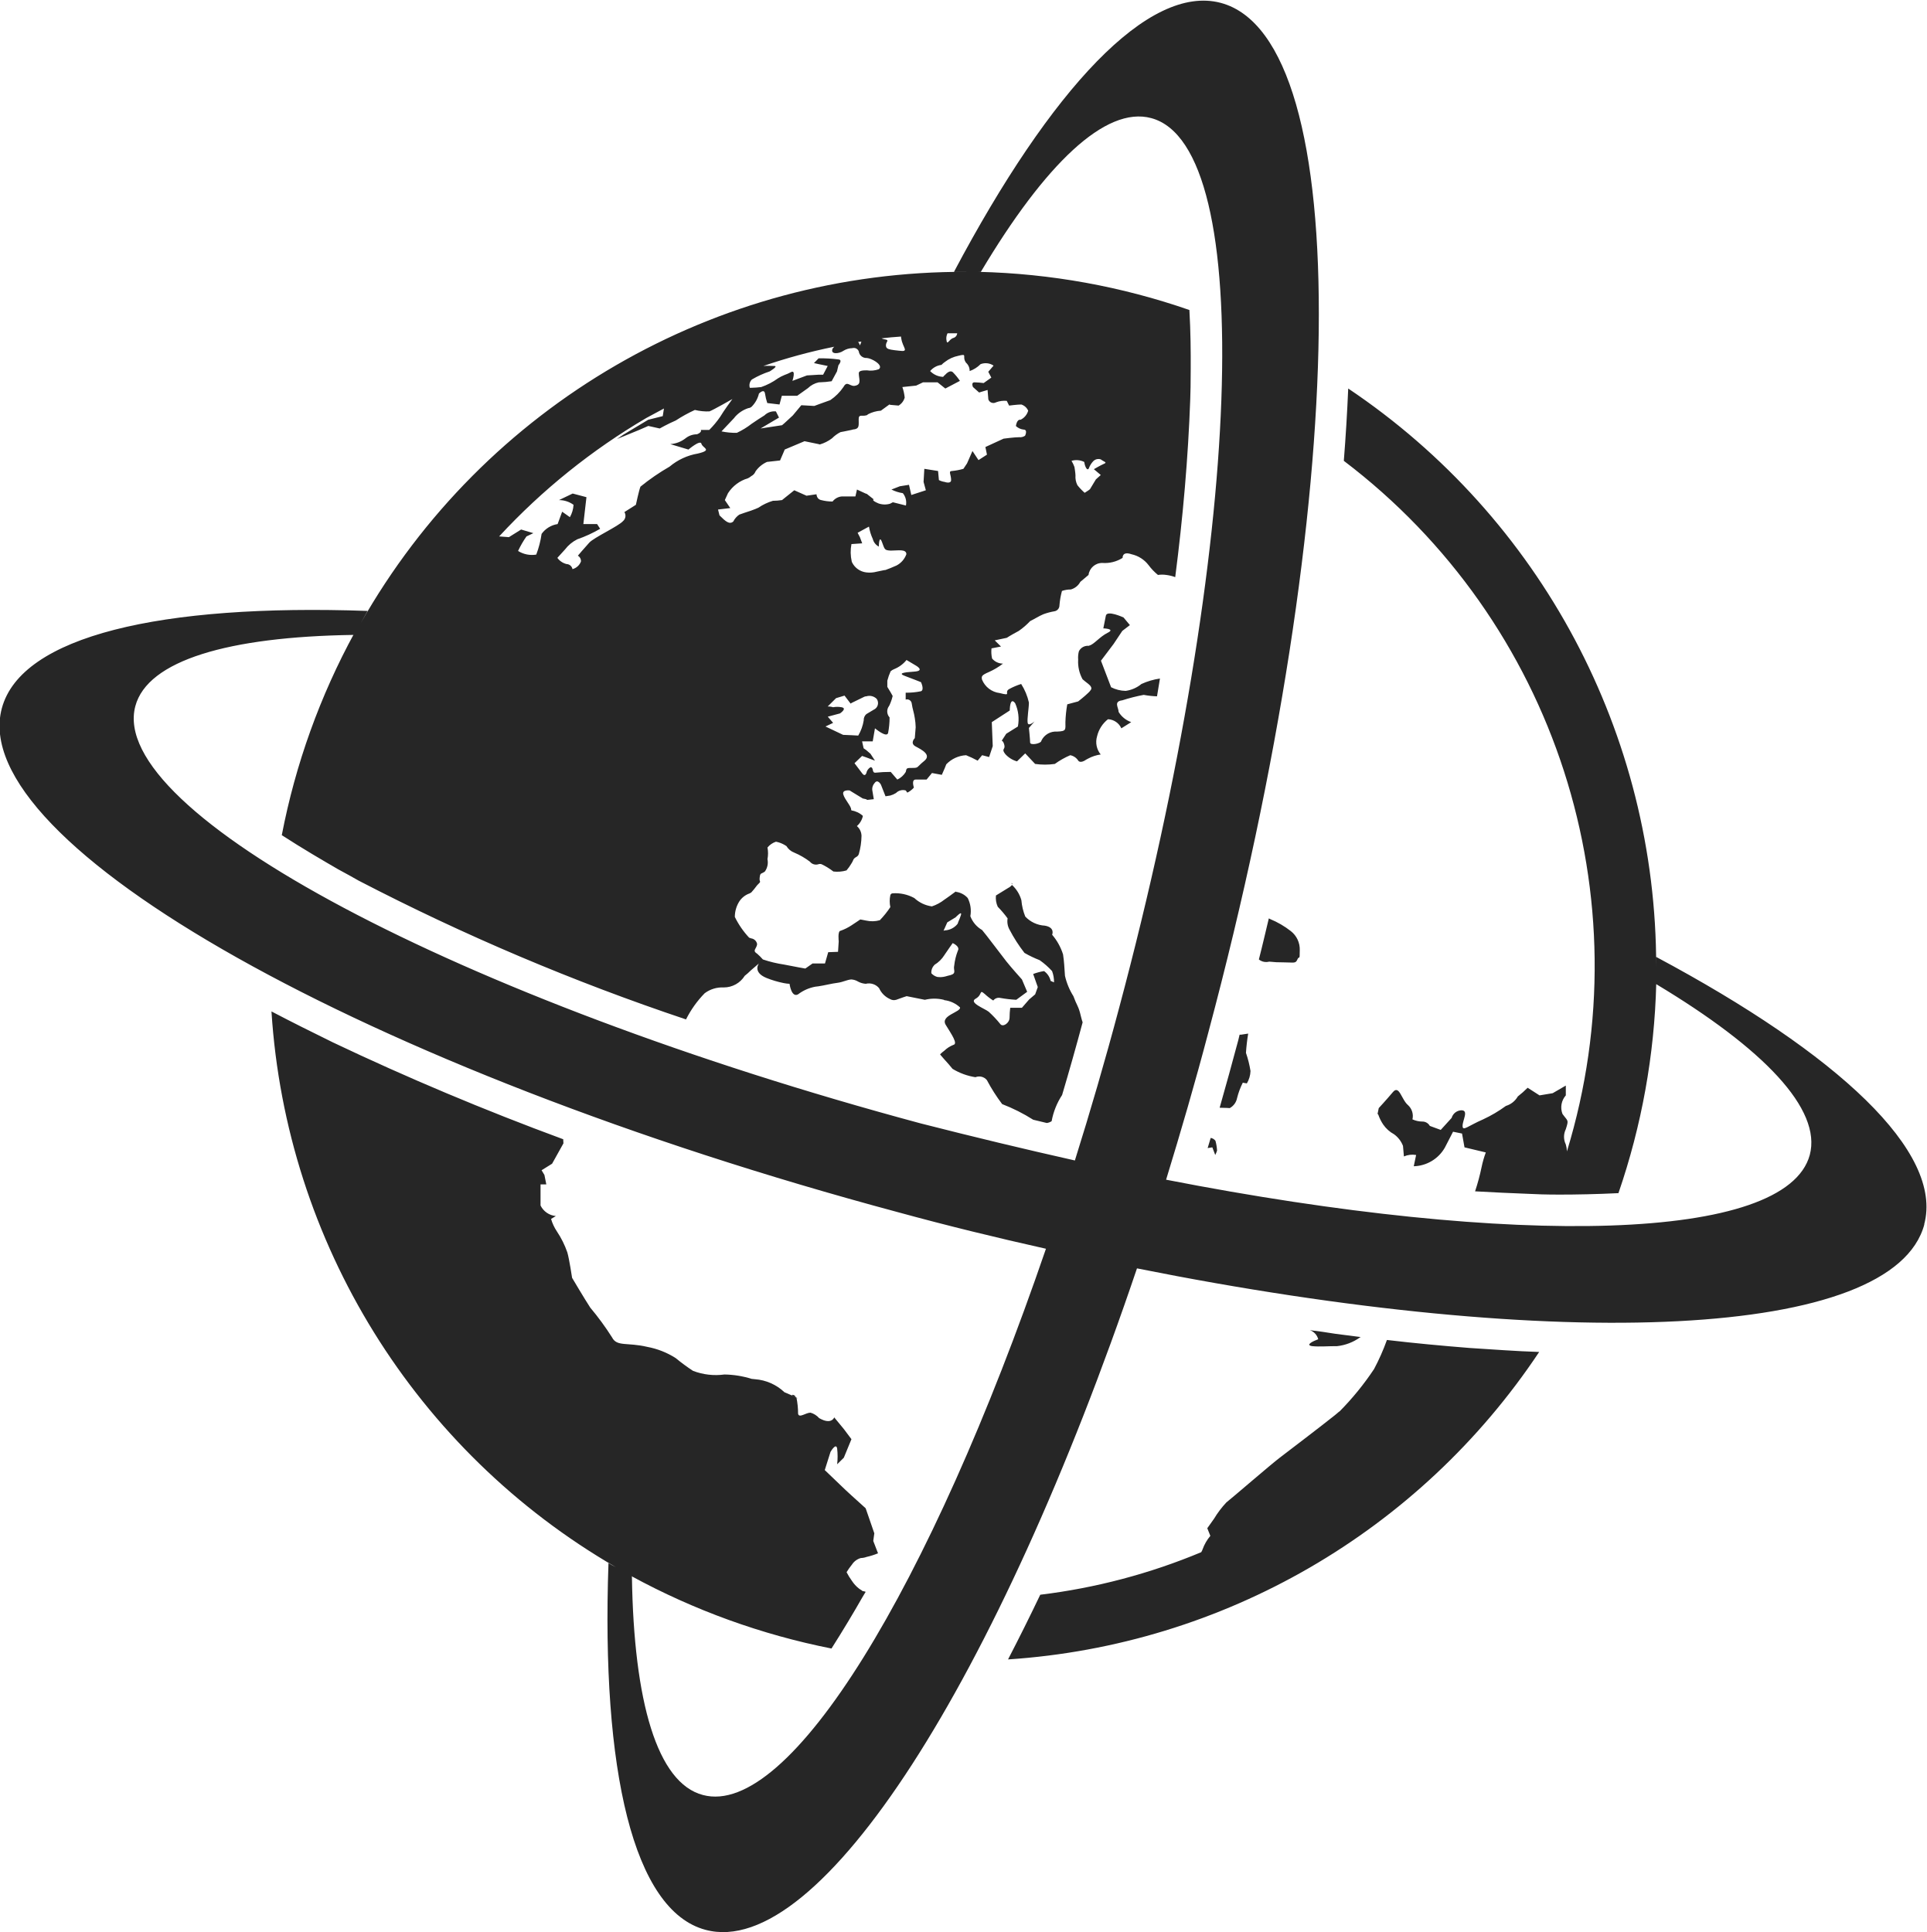
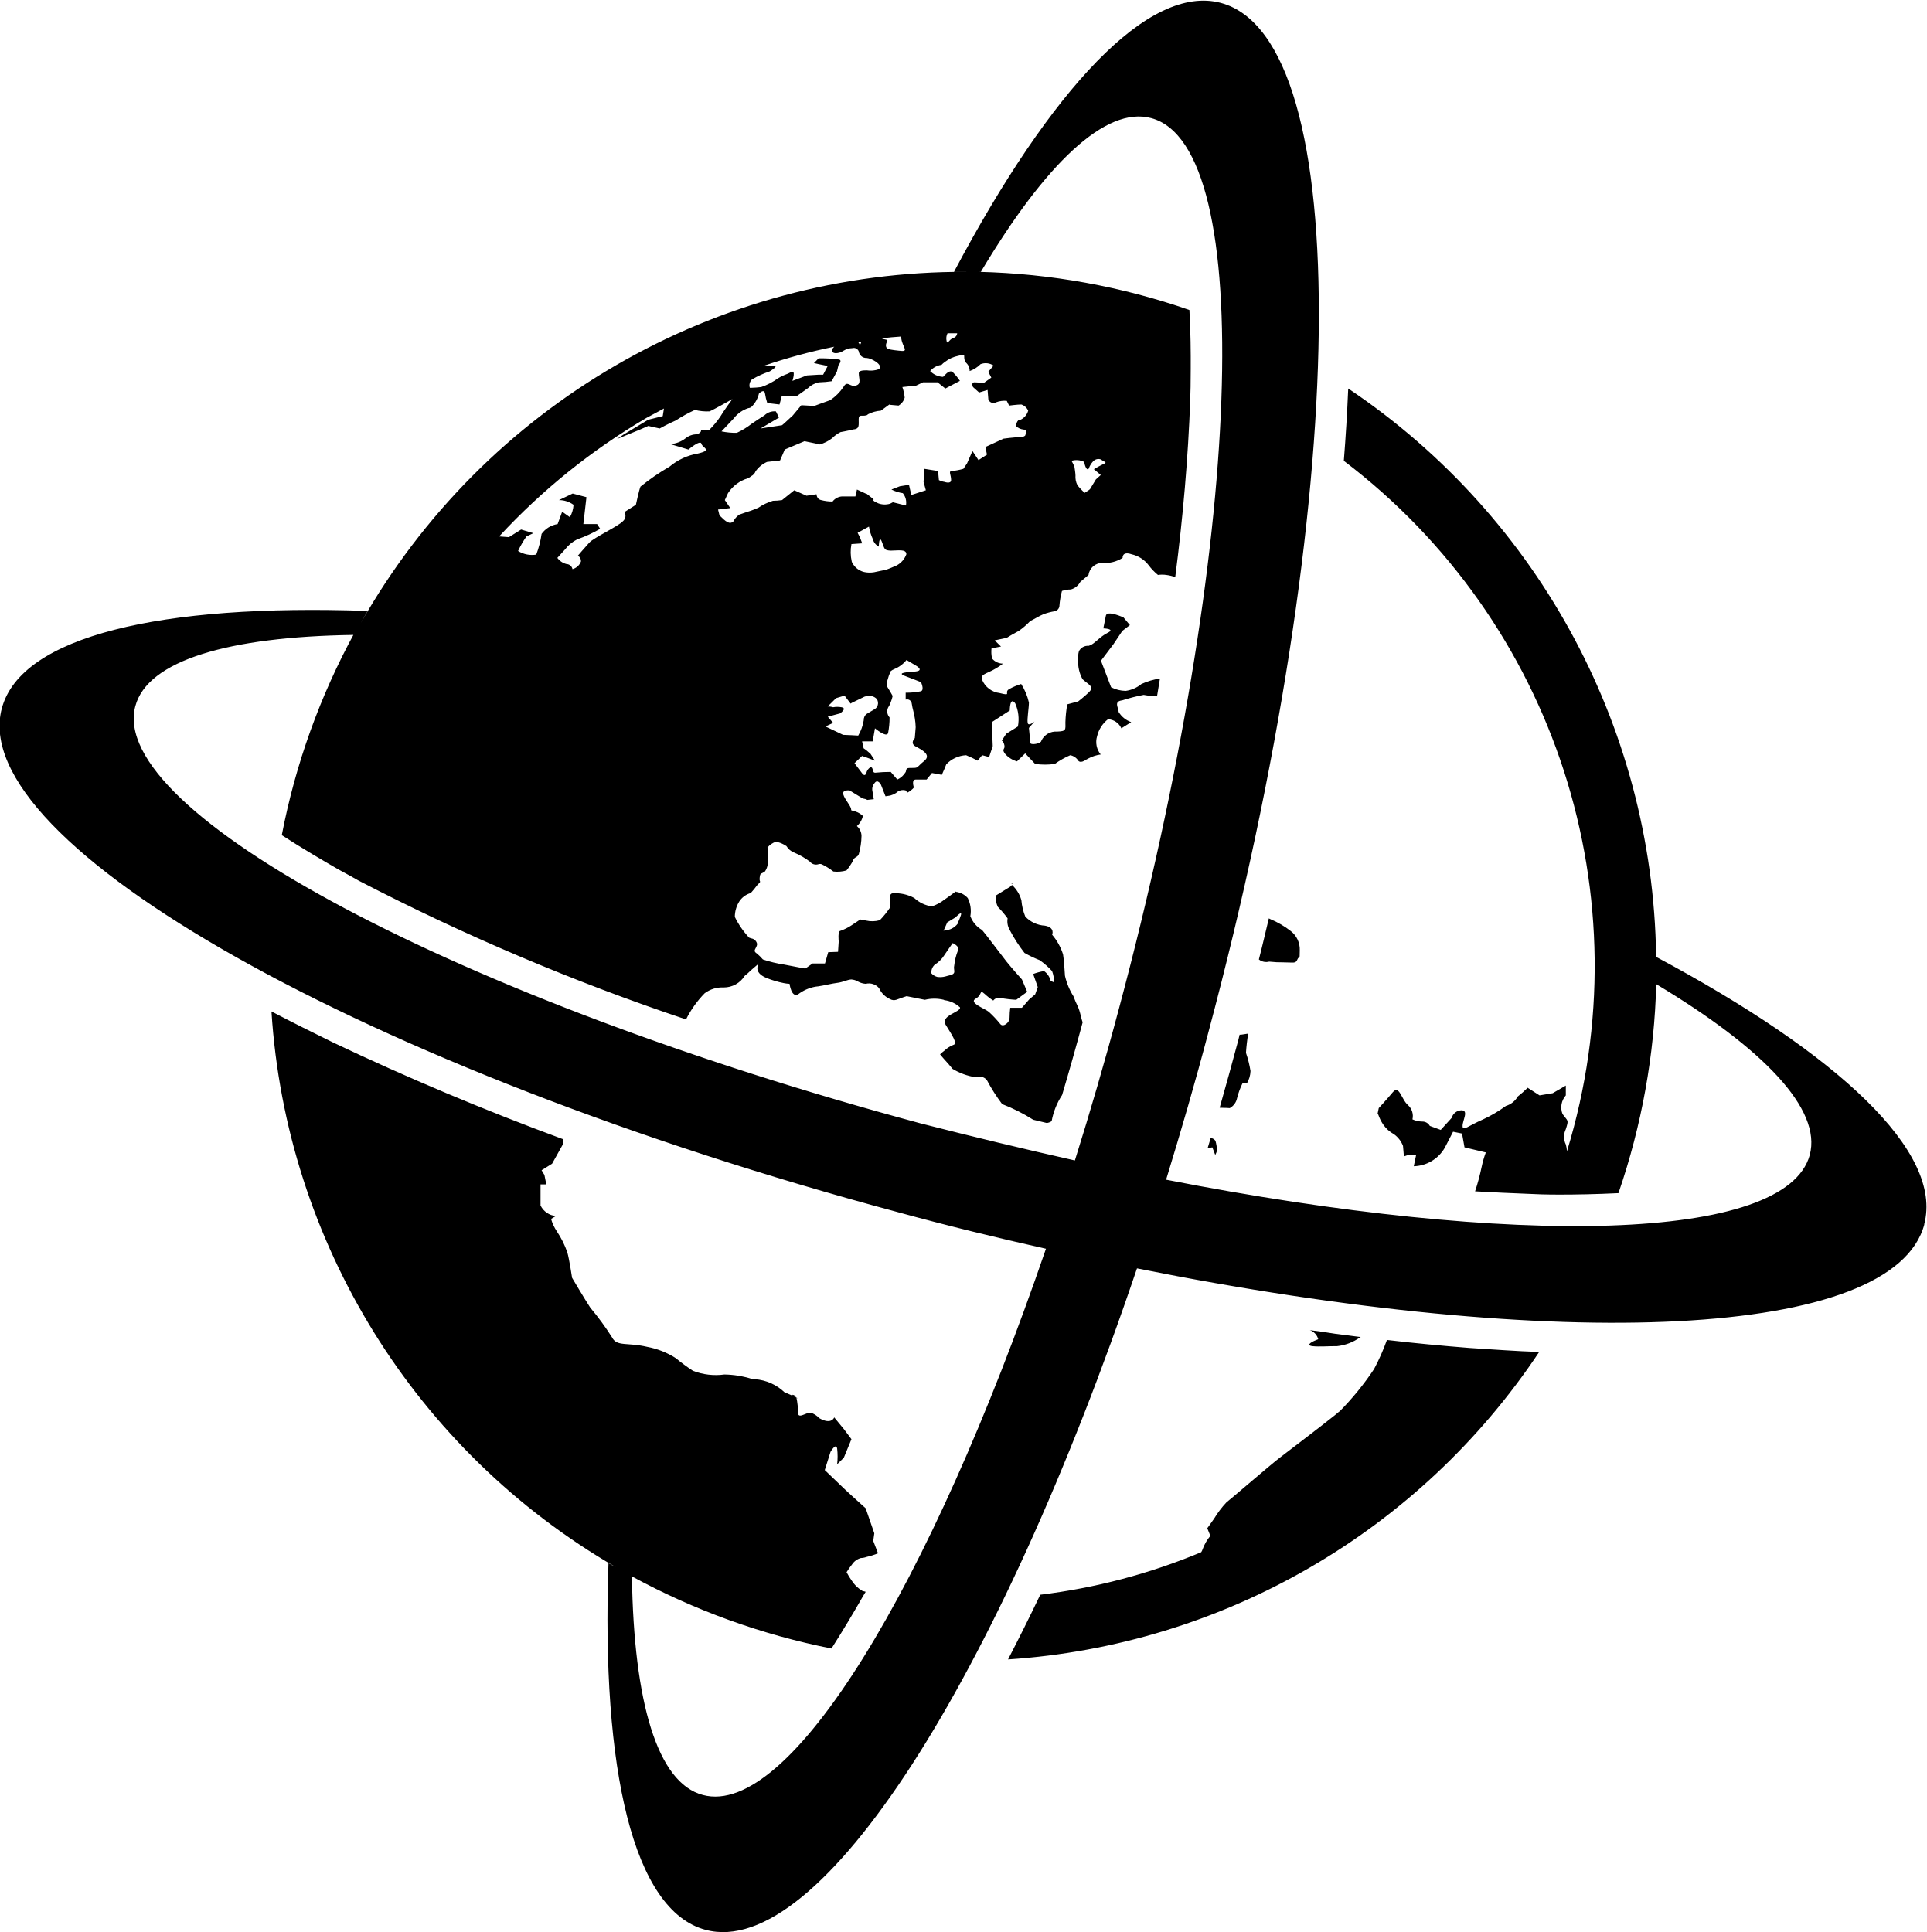
<svg xmlns="http://www.w3.org/2000/svg" width="53" height="53.16" viewBox="0 0 53 53.16">
-   <defs>
-     <style>
-       .cls-1 {
-         fill: #262626;
-         fill-rule: evenodd;
-       }
-     </style>
-   </defs>
  <path id="earth.svg" class="cls-1" d="M629.081,2179.4c0.641,0.04,1.284.09,1.917,0.11a19.053,19.053,0,0,1-14.611,8.46c0.3-.58.6-1.18,0.886-1.78a16.714,16.714,0,0,0,4.427-1.17,0.3,0.3,0,0,0,.039-0.08,1.207,1.207,0,0,1,.213-0.37l-0.084-.21,0.185-.26a2.647,2.647,0,0,1,.34-0.45c0.131-.1,1.229-1.05,1.468-1.23,0.207-.16,1.118-0.85,1.517-1.17,0.054-.04.1-0.09,0.135-0.11a7.782,7.782,0,0,0,.943-1.16,6.034,6.034,0,0,0,.354-0.8h0C627.57,2179.27,628.33,2179.34,629.081,2179.4Zm-18.612,1.29c-0.072-.01.021,0.04,0.082,0.07A0.1,0.1,0,0,0,610.469,2180.69Zm14.287-1.34c0.19,0.02.44,0,.627,0h0.056a1.327,1.327,0,0,0,.629-0.24l0.022-.01h0l-0.7-.09c-0.232-.04-0.466-0.07-0.7-0.1a0.361,0.361,0,0,1,.23.25C624.783,2179.21,624.548,2179.32,624.756,2179.35Zm-14.2,1.41s0,0,0,.01C610.622,2180.8,610.6,2180.78,610.552,2180.76Zm5.919-14.15a0.226,0.226,0,0,1,.028.03C616.515,2166.61,616.471,2166.61,616.471,2166.61Zm6.322,4.17h-0.04l-0.036.15c-0.167.62-.335,1.24-0.513,1.86,0.144,0,.278.01,0.278,0.01a0.4,0.4,0,0,0,.2-0.27,2.027,2.027,0,0,1,.159-0.43s0.041,0.01.112,0.02a0.714,0.714,0,0,0,.1-0.34,2.961,2.961,0,0,0-.125-0.5,5.292,5.292,0,0,1,.061-0.53Zm-0.835,2.84-0.084.28,0.129-.02s0.033,0.09.08,0.21a0.865,0.865,0,0,0,.05-0.12,1.286,1.286,0,0,0-.044-0.27A0.2,0.2,0,0,0,621.958,2173.62Zm1.639-6.02-0.04-.02c-0.092.38-.178,0.76-0.274,1.13a0.32,0.32,0,0,0,.283.06,3.35,3.35,0,0,0,.4.02c0.282,0,.327.04,0.377-0.08s0.065,0.06.065-.25a0.638,0.638,0,0,0-.246-0.53A2.4,2.4,0,0,0,623.6,2167.6Zm17.993,8.4c-0.844,3.16-10.019,3.54-21.66,1.21-3.811,11.27-8.724,19.05-11.871,18.2-1.985-.53-2.868-4.39-2.668-10.09,0.068,0.04.137,0.08,0.2,0.11a19.072,19.072,0,0,1-9.471-15.29c0.553,0.29,1.115.57,1.686,0.85,2.039,0.97,4.178,1.87,6.348,2.67H604.15l0.006,0.11-0.312.56-0.289.18,0.078,0.13,0.052,0.26h-0.159v0.58a0.523,0.523,0,0,0,.421.29l-0.131.08a1.219,1.219,0,0,0,.158.34,2.518,2.518,0,0,1,.289.58c0.053,0.18.131,0.7,0.131,0.7s0.343,0.58.5,0.82a7.612,7.612,0,0,1,.6.82c0.131,0.26.419,0.13,0.968,0.26a2.193,2.193,0,0,1,.784.31,5.225,5.225,0,0,0,.475.35,1.754,1.754,0,0,0,.863.1,2.626,2.626,0,0,1,.748.12l0.094,0.01a1.317,1.317,0,0,1,.812.36l0.027,0.01c0.163,0.07.249,0.11,0.3,0.13a2.217,2.217,0,0,1,.046.45c0.027,0.13.211-.03,0.342-0.03a0.5,0.5,0,0,1,.237.15,0.821,0.821,0,0,0,.128.06c0.234,0.08.287-.08,0.287-0.08l0.264,0.32,0.21,0.28-0.21.51-0.183.18a1.9,1.9,0,0,0,0-.43c-0.028-.18-0.183.09-0.183,0.09l-0.158.5,0.574,0.55,0.174,0.16,0.376,0.34,0.025,0.07,0.214,0.62-0.029.21,0.131,0.34a1.942,1.942,0,0,1-.316.1,0.485,0.485,0,0,1-.156.03,0.428,0.428,0,0,0-.245.18,1.844,1.844,0,0,0-.148.21,1.881,1.881,0,0,0,.148.24,0.87,0.87,0,0,0,.193.21c0.037,0.03.07,0.04,0.1,0.07a0.263,0.263,0,0,1,.085.02c-0.007.01-.013,0.02-0.019,0.03h0l-0.078.13h0c-0.228.4-.514,0.88-0.844,1.4a19.382,19.382,0,0,1-5.5-1.99c0,0.01.006,0.01,0.01,0.01,0.051,3.44.694,5.68,1.952,6.01,2.383,0.64,6.248-5.72,9.438-15.03-1.342-.3-2.7-0.63-4.087-1.01-14.6-3.92-25.635-10.13-24.637-13.86,0.533-1.99,4.374-2.88,10.062-2.68-0.066.12-.128,0.23-0.19,0.34a19.05,19.05,0,0,1,16.667-9.67H614.9c2.671-5.04,5.36-7.93,7.342-7.4,3.723,1,3.57,13.68-.343,28.32-0.365,1.39-.76,2.74-1.164,4.06,9.635,1.88,17.058,1.71,17.707-.68,0.336-1.26-1.273-2.93-4.223-4.7v-0.02a19.211,19.211,0,0,1-1.04,5.77c-0.61.03-1.169,0.04-1.622,0.04h0c-0.369,0-.659-0.01-0.831-0.02-0.5-.02-0.991-0.04-1.491-0.07a5.968,5.968,0,0,0,.18-0.67,2.756,2.756,0,0,1,.115-0.4l-0.586-.14-0.068-.38-0.247-.05-0.227.44a1.015,1.015,0,0,1-.854.51l0.065-.31a0.594,0.594,0,0,0-.336.04l-0.025-.29a0.707,0.707,0,0,0-.246-0.32,0.86,0.86,0,0,1-.3-0.27,1.178,1.178,0,0,1-.134-0.27,0.054,0.054,0,0,0-.02-0.02l0.033-.16s0.213-.23.389-0.44,0.236,0.21.418,0.36a0.405,0.405,0,0,1,.12.39,0.653,0.653,0,0,0,.268.06,0.233,0.233,0,0,1,.21.12l0.3,0.11,0.3-.33a0.29,0.29,0,0,1,.268-0.21c0.209,0,.033.27,0.033,0.43s0.149,0,.565-0.18a3.677,3.677,0,0,0,.627-0.37,0.563,0.563,0,0,0,.327-0.26,2.984,2.984,0,0,0,.271-0.24l0.327,0.21,0.362-.06,0.361-.21v0.27a0.5,0.5,0,0,0-.092.51c0.151,0.21.178,0.15,0.092,0.42a0.474,0.474,0,0,0,0,.42,0.789,0.789,0,0,1,.031.19,17.449,17.449,0,0,0-6.138-19c0.053-.67.093-1.33,0.121-1.99a19.13,19.13,0,0,1,8.472,15.91c0-.09,0-0.18,0-0.27C639.233,2171.32,642.122,2174.01,641.59,2176Zm-22.846-20.78s0.189-.11.282-0.15,0-.05-0.093-0.12a0.2,0.2,0,0,0-.215.06,0.557,0.557,0,0,0-.106.17c0,0.01-.01.02-0.014,0.03-0.052.06-.108-0.1-0.12-0.19a0.482,0.482,0,0,0-.349-0.03,0.937,0.937,0,0,1,.081.17s0.028,0.17.028,0.23a0.512,0.512,0,0,0,.053.27,1.587,1.587,0,0,0,.2.21l0.108-.07,0.038-.03,0.163-.27,0.134-.12Zm-2.144-1.19s0.022-.19.127-0.17a0.393,0.393,0,0,0,.21-0.25,0.311,0.311,0,0,0-.189-0.17c-0.106,0-.336.03-0.336,0.03l-0.064-.13a0.657,0.657,0,0,0-.295.04,0.148,0.148,0,0,1-.212-0.08l-0.021-.26-0.233.07-0.168-.15s-0.062-.13.042-0.13a2.343,2.343,0,0,1,.251.02l0.211-.15-0.084-.16,0.146-.17a0.389,0.389,0,0,0-.358-0.04,0.79,0.79,0,0,1-.3.19,0.3,0.3,0,0,0-.1-0.23c-0.124-.17.062-0.26-0.212-0.19a0.88,0.88,0,0,0-.37.17,0.5,0.5,0,0,0-.093.08,0.483,0.483,0,0,0-.312.17,0.523,0.523,0,0,0,.357.16,0.249,0.249,0,0,1,.048-0.05c0.055-.06.156-0.15,0.227-0.07a1.518,1.518,0,0,1,.187.23l-0.4.21-0.015-.01-0.2-.16h-0.4l-0.189.09-0.379.04a1.286,1.286,0,0,1,.064.29,0.375,0.375,0,0,1-.168.22l-0.225-.02-0.029-.01-0.233.17a0.893,0.893,0,0,0-.357.1,0.072,0.072,0,0,1-.054.03c-0.1.03-.2-0.04-0.2,0.1,0,0.17.02,0.25-.1,0.28a0.4,0.4,0,0,0-.1.02c-0.134.03-.3,0.06-0.3,0.06a0.879,0.879,0,0,0-.233.17,1.025,1.025,0,0,1-.337.17l-0.034-.01-0.386-.08-0.546.23-0.015.04-0.112.26-0.359.04a0.76,0.76,0,0,0-.315.26,0.24,0.24,0,0,1-.117.13,0.418,0.418,0,0,1-.093.06,0.987,0.987,0,0,0-.548.41l-0.087.19,0.15,0.22-0.337.04,0.04,0.16c0.168,0.17.275,0.26,0.379,0.17a0.5,0.5,0,0,1,.166-0.19c0.074-.03.208-0.07,0.324-0.11,0.084-.03.16-0.06,0.2-0.08a1.451,1.451,0,0,1,.4-0.19,1.8,1.8,0,0,0,.252-0.02l0.049-.04,0.287-.23,0.337,0.15,0.275-.04a0.188,0.188,0,0,0,.049.12,0.159,0.159,0,0,0,.079.04,1.258,1.258,0,0,0,.313.04,0.359,0.359,0,0,1,.253-0.14h0.376l0.043-.19,0.238,0.11,0.033,0.01,0.19,0.15s-0.084.02,0.126,0.11a0.514,0.514,0,0,0,.323.01,0.656,0.656,0,0,0,.078-0.04l0.359,0.09a0.413,0.413,0,0,0-.085-0.34,1.051,1.051,0,0,1-.314-0.1l0.231-.09,0.252-.04,0.064,0.28,0.4-.13-0.063-.23,0.021-.36,0.378,0.06,0.023,0.25a0.49,0.49,0,0,0,.155.05c0.089,0.03.181,0.03,0.181-.05,0-.15-0.084-0.25.021-0.25a1.679,1.679,0,0,0,.317-0.06l0.1-.15,0.149-.34,0.166,0.25,0.233-.15-0.043-.21,0.5-.23s0.3-.04.426-0.04a0.249,0.249,0,0,0,.165-0.04s0.084-.17-0.042-0.17A0.367,0.367,0,0,1,616.6,2154.03Zm-5.029,8.17-0.21.1,0.485,0.23,0.238,0.01,0.178,0.01a1.2,1.2,0,0,0,.151-0.42,0.212,0.212,0,0,1,.071-0.17c0.043-.03.108-0.06,0.2-0.12a0.2,0.2,0,0,0,.086-0.3,0.285,0.285,0,0,0-.287-0.07,0.118,0.118,0,0,0-.051.01l-0.349.17-0.031.02-0.167-.22-0.233.07-0.231.23a0.445,0.445,0,0,1,.149.02,0.63,0.63,0,0,1,.232,0c0.167,0.03-.042.17-0.042,0.17l-0.336.09Zm0.8-4.94-0.288.02h-0.008a1.172,1.172,0,0,0,.008.48c0,0.01.008,0.02,0.012,0.03a0.5,0.5,0,0,0,.388.27,0.733,0.733,0,0,0,.287-0.02c0.187-.04.244-0.05,0.255-0.05L613,2158a0.055,0.055,0,0,0,.025-0.01l0.13-.05,0.164-.07a0.568,0.568,0,0,0,.271-0.31c0-.15-0.233-0.1-0.421-0.1h-0.014c-0.173-.01-0.158-0.03-0.238-0.24s-0.085.13-.085,0.13a0.325,0.325,0,0,1-.166-0.21,1.316,1.316,0,0,1-.105-0.34l-0.075.04-0.237.13,0.062,0.12Zm-0.212,6.05s0.085,0.11.212,0.28c0.053,0.07.088,0.05,0.112,0a0.244,0.244,0,0,1,.116-0.17c0.1,0,.023.17,0.149,0.15a3.675,3.675,0,0,1,.4-0.02h0.008l0.181,0.21a0.534,0.534,0,0,0,.232-0.21c0.022-.11.022-0.11,0.19-0.11s0.105-.02.316-0.19-0.064-.31-0.233-0.4-0.024-.23-0.024-0.23l0.024-.3a1.752,1.752,0,0,0-.024-0.25c-0.021-.15-0.063-0.25-0.084-0.4a0.128,0.128,0,0,0-.167-0.11v-0.19a1.932,1.932,0,0,0,.421-0.04c0.1-.04,0-0.25,0-0.25s-0.25-.1-0.44-0.17-0.064-.1.252-0.12,0.042-.17.042-0.17l-0.252-.15a0.835,0.835,0,0,1-.337.25,0.341,0.341,0,0,0-.1.06,1.577,1.577,0,0,0-.091.26v0.17l0.091,0.15,0.056,0.1a1.176,1.176,0,0,1-.056.18,0.573,0.573,0,0,1-.07.14,0.245,0.245,0,0,0,.041.27,2.18,2.18,0,0,1-.041.43c-0.041.14-.361-0.13-0.361-0.13l-0.062.36h-0.292l0.042,0.19,0.072,0.05,0.116,0.1,0.124,0.19-0.24-.09-0.114-.04Zm-3.3-9.51-0.359.38a1.926,1.926,0,0,0,.422.04,2.106,2.106,0,0,0,.408-0.25c0.128-.09.256-0.17,0.351-0.23a0.39,0.39,0,0,1,.316-0.11l0.085,0.17-0.507.3,0.591-.09,0.07-.06,0.227-.21,0.233-.28,0.357,0.02,0.134-.05,0.306-.11a1.357,1.357,0,0,0,.361-0.36c0.081-.15.137-0.07,0.238-0.04a0.163,0.163,0,0,0,.1,0c0.166-.04.085-0.19,0.085-0.34,0-.07.1-0.08,0.22-0.08a0.665,0.665,0,0,0,.329-0.03c0.124-.09-0.1-0.25-0.274-0.3l-0.055-.01a0.208,0.208,0,0,1-.22-0.18,0.146,0.146,0,0,0-.18-0.09,0.469,0.469,0,0,0-.239.07c-0.125.09-.377,0.11-0.3-0.06a0.288,0.288,0,0,1,.045-0.05,15.469,15.469,0,0,0-1.951.53c0.147-.01.209,0,0.3,0,0.126,0-.127.15-0.127,0.15a2.447,2.447,0,0,0-.485.22l-0.012.01a0.228,0.228,0,0,0-.049.22h0.049a2.493,2.493,0,0,0,.265-0.02,1.759,1.759,0,0,0,.461-0.24,1.113,1.113,0,0,1,.175-0.09,1.226,1.226,0,0,0,.182-0.08c0.147-.08.04,0.24,0.04,0.24l0.4-.15,0.324-.02H611.3l0.126-.24-0.244-.05-0.134-.03,0.127-.13h0.007a3.608,3.608,0,0,1,.539.03c0.128,0.01,0,.16,0,0.16l-0.04.17-0.147.27a2.622,2.622,0,0,1-.337.03h-0.015a0.612,0.612,0,0,0-.3.16l-0.295.21h-0.423l-0.064.24-0.337-.04a1.575,1.575,0,0,1-.062-0.26c-0.023-.15-0.167,0-0.167,0a0.75,0.75,0,0,1-.2.36,0.157,0.157,0,0,1-.093.04A0.835,0.835,0,0,0,608.859,2153.8Zm4.584-2.23c-0.181.01-.361,0.03-0.54,0.05a0.333,0.333,0,0,0,.1.03c0.125,0.02.021,0.06,0.021,0.16,0,0.07.031,0.1,0.134,0.12,0.053,0.01.125,0.02,0.227,0.03,0.295,0.04.1-.08,0.062-0.33A0.227,0.227,0,0,1,613.443,2151.57Zm-1.135.24a0.486,0.486,0,0,0,.04-0.1c-0.031,0-.06.01-0.091,0.01A0.173,0.173,0,0,1,612.308,2151.81Zm2.411-.33a0.306,0.306,0,0,0-.033.17c0.022,0.19.063,0,.19-0.04a0.144,0.144,0,0,0,.108-0.13h-0.265Zm-12.332,5.59,0.265,0.02,0.336-.21,0.337,0.1-0.19.09a2.6,2.6,0,0,0-.231.4,0.721,0.721,0,0,0,.5.1,2.61,2.61,0,0,0,.147-0.57,0.67,0.67,0,0,1,.441-0.27l0.125-.34,0.213,0.15a0.784,0.784,0,0,0,.1-0.34,0.683,0.683,0,0,0-.4-0.13l0.376-.18,0.379,0.1-0.085.74h0.378l0.084,0.13a3.6,3.6,0,0,1-.631.29,0.977,0.977,0,0,0-.337.28l-0.209.23a0.446,0.446,0,0,0,.251.17,0.172,0.172,0,0,1,.165.14,0.345,0.345,0,0,0,.233-0.21,0.172,0.172,0,0,0-.085-0.16s0.187-.22.315-0.36,0.8-.45.925-0.59a0.192,0.192,0,0,0,.04-0.25l0.316-.2s0.085-.4.126-0.5a6.085,6.085,0,0,1,.8-0.55,1.637,1.637,0,0,1,.777-0.36c0.423-.1.128-0.15,0.1-0.27s-0.357.16-.357,0.16l-0.5-.15a0.76,0.76,0,0,0,.42-0.16,0.5,0.5,0,0,1,.315-0.11c0.15-.06.105-0.12,0.105-0.12h0.232a2.5,2.5,0,0,0,.3-0.36c0.1-.17.337-0.49,0.337-0.49s-0.525.3-.632,0.34a1.436,1.436,0,0,1-.4-0.04,4,4,0,0,0-.526.29c-0.211.09-.442,0.22-0.442,0.22l-0.313-.07-0.252.11-0.61.25a3.743,3.743,0,0,1,.359-0.23l0.5-.3,0.4-.1,0.033-.21c-0.161.09-.32,0.17-0.483,0.26A17.773,17.773,0,0,0,602.387,2157.07Zm15.835,17.17c0.424-1.35.832-2.75,1.215-4.19,3.409-12.74,3.8-23.71.885-24.49-1.257-.34-2.924,1.27-4.687,4.23h-0.056a19.022,19.022,0,0,1,5.793,1.05c0.035,0.61.038,1.17,0.036,1.62h0c0,0.37-.006.67-0.013,0.84-0.057,1.6-.2,3.24-0.413,4.89a1.09,1.09,0,0,0-.246-0.06,0.771,0.771,0,0,0-.229,0,1.509,1.509,0,0,1-.258-0.27,0.811,0.811,0,0,0-.471-0.3c-0.262-.09-0.243.1-0.243,0.1a0.912,0.912,0,0,1-.558.14,0.378,0.378,0,0,0-.38.33h0l-0.226.19a0.422,0.422,0,0,1-.262.21,0.738,0.738,0,0,0-.243.04,2.163,2.163,0,0,0-.069.4,0.163,0.163,0,0,1-.14.16,1.715,1.715,0,0,0-.3.08c-0.121.05-.243,0.13-0.366,0.19a2.006,2.006,0,0,1-.313.27c-0.243.13-.33,0.19-0.33,0.19l-0.331.07,0.172,0.17-0.261.05a0.841,0.841,0,0,0,.016.28,0.393,0.393,0,0,0,.3.14,1.894,1.894,0,0,1-.385.23c-0.21.09-.21,0.12-0.192,0.21a0.6,0.6,0,0,0,.486.37c0.352,0.09.105-.02,0.261-0.11a1.8,1.8,0,0,1,.33-0.14,1.6,1.6,0,0,1,.213.51c0,0.15-.053.45-0.034,0.56s0.19-.04.19-0.04l-0.156.18s0.033,0.31.033,0.4,0.31,0.03.31-.05a0.442,0.442,0,0,1,.433-0.25c0.26-.01.228-0.05,0.228-0.26a3.35,3.35,0,0,1,.051-0.49l0.3-.08s0.169-.13.282-0.24a0.4,0.4,0,0,0,.068-0.08c0.036-.05-0.006-0.11-0.068-0.16s-0.119-.09-0.161-0.13a0.992,0.992,0,0,1-.121-0.54,0.687,0.687,0,0,1,.02-0.23,0.273,0.273,0,0,1,.262-0.15,0.041,0.041,0,0,0,.032-0.01c0.122-.03.278-0.24,0.5-0.35s-0.122-.12-0.122-0.12,0.036-.19.07-0.35,0.486,0.05.486,0.05l0.175,0.21-0.209.16-0.24.36-0.347.46,0.279,0.73a0.915,0.915,0,0,0,.4.1,0.863,0.863,0,0,0,.435-0.19,1.884,1.884,0,0,1,.509-0.15l-0.081.49a2.514,2.514,0,0,1-.366-0.04,4.792,4.792,0,0,0-.59.15c-0.248.03-.1,0.2-0.1,0.32a0.661,0.661,0,0,0,.346.28l-0.271.17a0.422,0.422,0,0,0-.368-0.25,0.844,0.844,0,0,0-.3.47,0.543,0.543,0,0,0,.1.5,1.026,1.026,0,0,0-.34.11l-0.056.03c-0.171.12-.221,0.03-0.221,0.03a0.337,0.337,0,0,0-.221-0.15,2.216,2.216,0,0,0-.424.24,1.91,1.91,0,0,1-.542,0l-0.273-.29-0.226.22a0.689,0.689,0,0,1-.321-0.2c-0.118-.15,0-0.12-0.025-0.24s-0.073-.13-0.073-0.13l0.123-.19,0.321-.2a1.074,1.074,0,0,0-.075-0.64c-0.149-.2-0.149.2-0.149,0.2l-0.494.32,0.026,0.66-0.1.3-0.192-.05-0.123.15a3.17,3.17,0,0,0-.318-0.15,0.815,0.815,0,0,0-.545.25l-0.044.11-0.079.18-0.271-.05-0.148.18h-0.3c-0.126,0-.049.22-0.049,0.22a0.581,0.581,0,0,1-.181.14l-0.043-.06a0.269,0.269,0,0,0-.268.07,0.607,0.607,0,0,1-.158.07l-0.131.02-0.126-.32s-0.09-.17-0.177-0.04a0.249,0.249,0,0,0-.056.22l0.037,0.22-0.18.02-0.035-.02-0.09-.02-0.311-.19-0.047-.03s-0.215-.03-0.176.11,0.215,0.32.215,0.41a0.061,0.061,0,0,0,.011.03,0.6,0.6,0,0,1,.313.15,0.512,0.512,0,0,1-.165.28,0.367,0.367,0,0,1,.127.27,1.939,1.939,0,0,1-.074.5c-0.035.1-.124,0.07-0.161,0.18a0.447,0.447,0,0,1-.043.08,1.28,1.28,0,0,1-.135.19,0.9,0.9,0,0,1-.361.03,1.789,1.789,0,0,0-.324-0.2,0.131,0.131,0,0,0-.088,0,0.214,0.214,0,0,1-.233-0.07,1.964,1.964,0,0,0-.432-0.25,0.428,0.428,0,0,1-.215-0.18s-0.029-.02-0.066-0.04a0.74,0.74,0,0,0-.222-0.08,0.507,0.507,0,0,0-.233.16,0.834,0.834,0,0,1,0,.32,0.434,0.434,0,0,1-.071.34c-0.106.08-.127,0.02-0.144,0.17s0.072,0.07-.071.21a2.308,2.308,0,0,1-.163.2,0.06,0.06,0,0,0-.035.02,0.558,0.558,0,0,0-.289.22,0.8,0.8,0,0,0-.125.43,2.332,2.332,0,0,0,.393.57l0.056,0.02a0.192,0.192,0,0,1,.163.15c0,0.13-.148.18,0,0.27a1.642,1.642,0,0,1,.16.16,3.331,3.331,0,0,0,.581.14c0.294,0.06.586,0.11,0.586,0.11l0.2-.14h0.341l0.089-.31,0.27-.01,0.019-.29s-0.035-.29.053-0.29a1.372,1.372,0,0,0,.3-0.15c0.124-.08.239-0.16,0.239-0.16s0.068,0.01.161,0.03a0.76,0.76,0,0,0,.378-0.01,2.537,2.537,0,0,0,.289-0.36,0.783,0.783,0,0,1,0-.33,0.071,0.071,0,0,1,.065-0.05,1.092,1.092,0,0,1,.594.13,0.886,0.886,0,0,0,.484.23,1.139,1.139,0,0,0,.35-0.19l0.044-.03c0.039-.03.146-0.1,0.262-0.19a0.015,0.015,0,0,0,.008.01,0.523,0.523,0,0,1,.322.17,0.8,0.8,0,0,1,.072.5,0.739,0.739,0,0,0,.323.38c0.089,0.1.523,0.68,0.665,0.86s0.431,0.5.431,0.5l0.144,0.34-0.3.22a3.529,3.529,0,0,1-.433-0.05,0.193,0.193,0,0,0-.2.07,1.541,1.541,0,0,1-.234-0.18c-0.162-.14-0.052.02-0.251,0.13s0.251,0.27.362,0.36a3.011,3.011,0,0,1,.319.34c0.072,0.09.253-.03,0.253-0.18a2.23,2.23,0,0,1,.018-0.27h0.321l0.2-.23,0.165-.14,0.072-.2-0.127-.36a1.5,1.5,0,0,1,.3-0.08,0.46,0.46,0,0,1,.181.27l0.093,0.04a0.834,0.834,0,0,0-.054-0.31,2.061,2.061,0,0,0-.341-0.3,3.123,3.123,0,0,1-.418-0.2,4.2,4.2,0,0,1-.411-0.64,0.47,0.47,0,0,1-.053-0.31,2.863,2.863,0,0,0-.271-0.32,0.591,0.591,0,0,1-.05-0.31l0.341-.21a0.3,0.3,0,0,0,.1-0.08,0.892,0.892,0,0,1,.259.42,1.533,1.533,0,0,0,.107.45,0.8,0.8,0,0,0,.539.25c0.289,0.05.2,0.25,0.2,0.25a1.551,1.551,0,0,1,.3.54c0.033,0.22.033,0.32,0.053,0.59a1.8,1.8,0,0,0,.232.56c0.091,0.25.124,0.25,0.18,0.45,0.025,0.09.042,0.18,0.074,0.27-0.177.66-.366,1.33-0.565,2a1.961,1.961,0,0,0-.288.72,0.316,0.316,0,0,1-.133.05h0l-0.374-.09h0a4.807,4.807,0,0,0-.854-0.43,4.841,4.841,0,0,1-.42-0.66,0.273,0.273,0,0,0-.315-0.08,1.726,1.726,0,0,1-.63-0.23c-0.056-.07-0.15-0.18-0.225-0.26s-0.118-.14-0.118-0.14a1.144,1.144,0,0,1,.118-0.1,0.755,0.755,0,0,1,.249-0.16c0.131-.03-0.052-0.29-0.211-0.55s0.42-.35.393-0.48a0.761,0.761,0,0,0-.432-0.2l-0.014-.01a1.093,1.093,0,0,0-.522,0l-0.5-.1s-0.158.05-.288,0.1a0.212,0.212,0,0,1-.17-0.02,0.594,0.594,0,0,1-.3-0.3,0.365,0.365,0,0,0-.368-0.12,0.523,0.523,0,0,1-.208-0.06,0.4,0.4,0,0,0-.192-0.06c-0.116.01-.222,0.07-0.359,0.09-0.171.02-.4,0.08-0.55,0.1-0.032,0-.058.01-0.081,0.01a1.111,1.111,0,0,0-.472.21c-0.184.1-.234-0.29-0.234-0.29a0.948,0.948,0,0,1-.16-0.02,2.652,2.652,0,0,1-.472-0.14c-0.393-.16-0.211-0.4-0.211-0.4s-0.072.06-.221,0.19a1.709,1.709,0,0,1-.169.15,0.677,0.677,0,0,1-.578.32,0.809,0.809,0,0,0-.524.16,2.864,2.864,0,0,0-.513.72,62.924,62.924,0,0,1-9.008-3.82c-0.121-.07-0.318-0.18-0.56-0.31h0c-0.414-.24-0.965-0.56-1.552-0.94a19.193,19.193,0,0,1,2.007-5.58c-0.015.03-.029,0.05-0.036,0.07-3.436.05-5.663,0.7-6,1.96-0.78,2.92,8.889,8.06,21.6,11.48Q616.151,2173.775,618.222,2174.24Zm-3.862-5.38a0.29,0.29,0,0,0-.087.23,0.348,0.348,0,0,0,.159.1,0.557,0.557,0,0,0,.218-0.01c0.042-.01.1-0.03,0.152-0.04,0.173-.05.069-0.14,0.1-0.26a1.6,1.6,0,0,1,.1-0.41c0.07-.12-0.142-0.21-0.142-0.21s-0.163.23-.222,0.32l-0.006.01A0.829,0.829,0,0,1,614.36,2168.86Zm0.289-.95a0.476,0.476,0,0,0,.346-0.18c0.05-.14.033-0.07,0.088-0.23s-0.142.05-.142,0.05l-0.23.14-0.062.14-0.041.09A0.134,0.134,0,0,0,614.649,2167.91Z" transform="translate(-588.656 -2142.31)" />
</svg>
